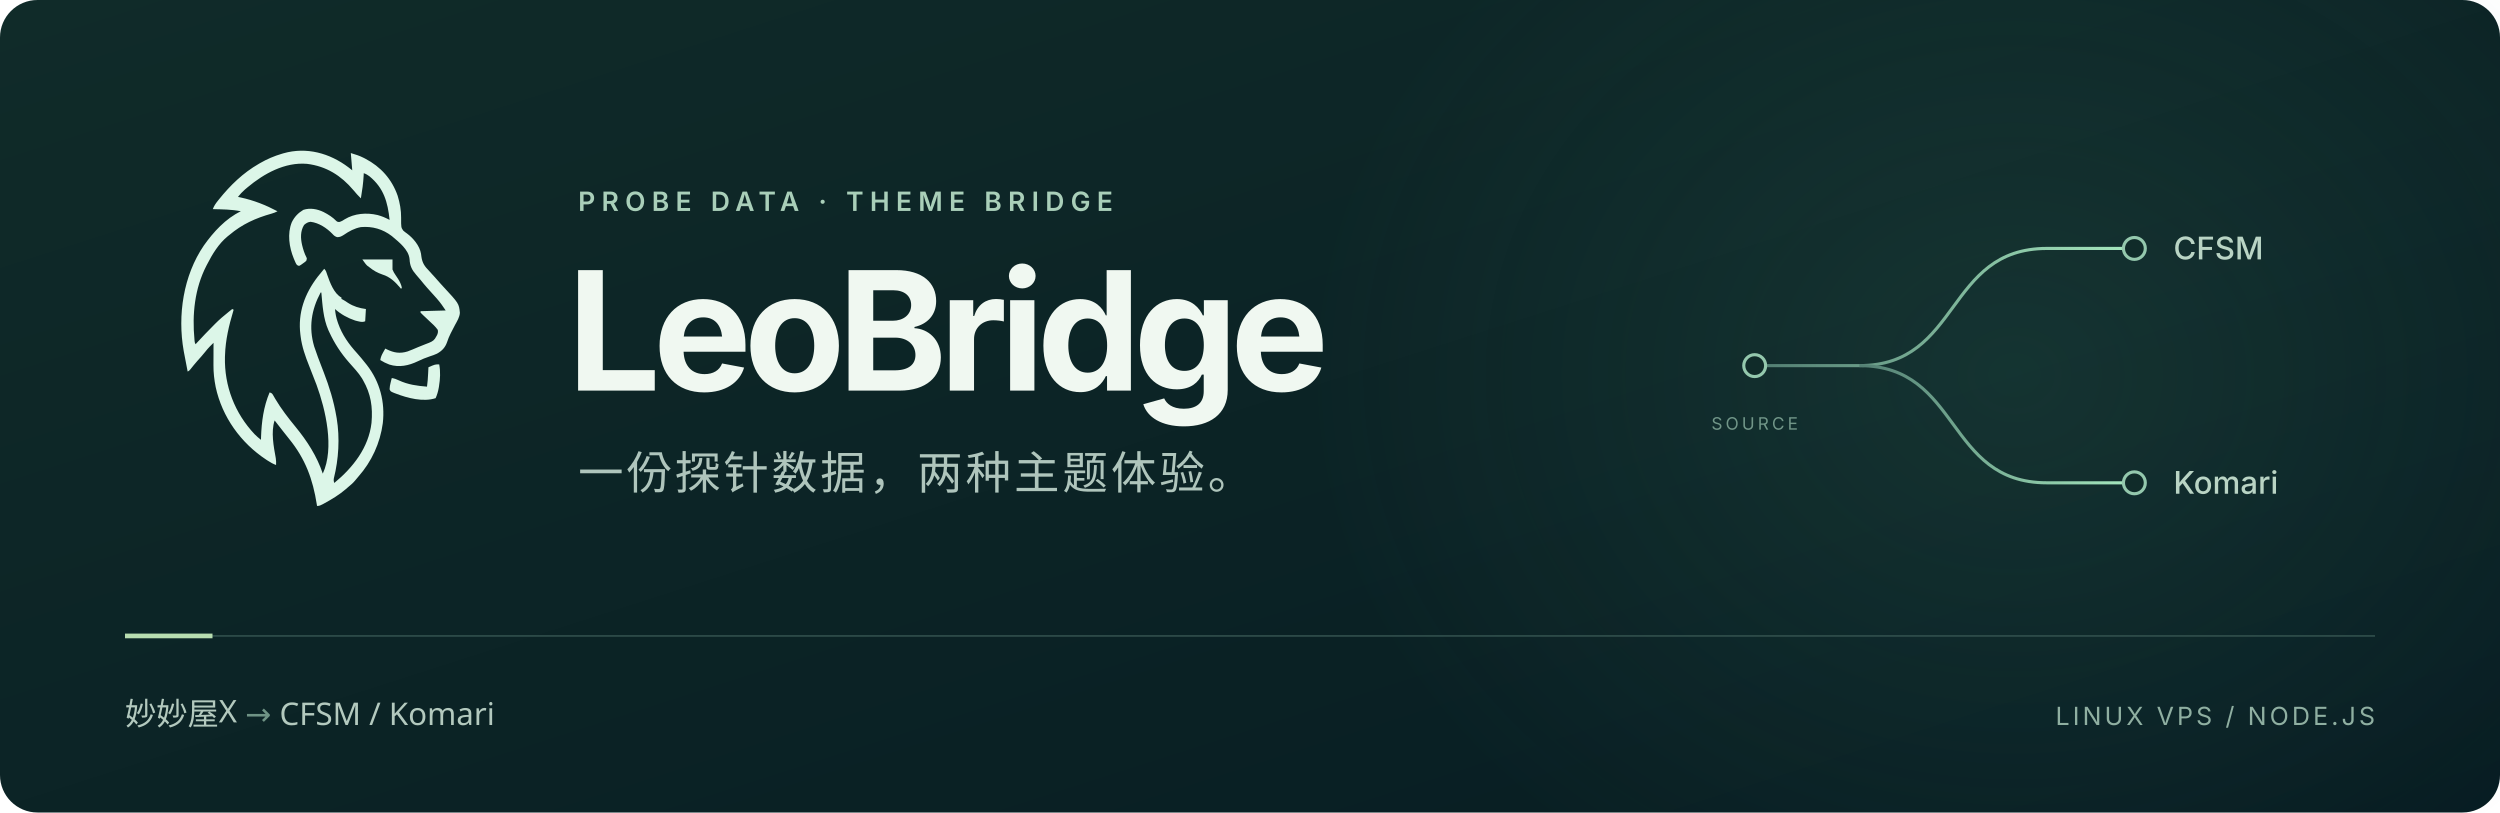
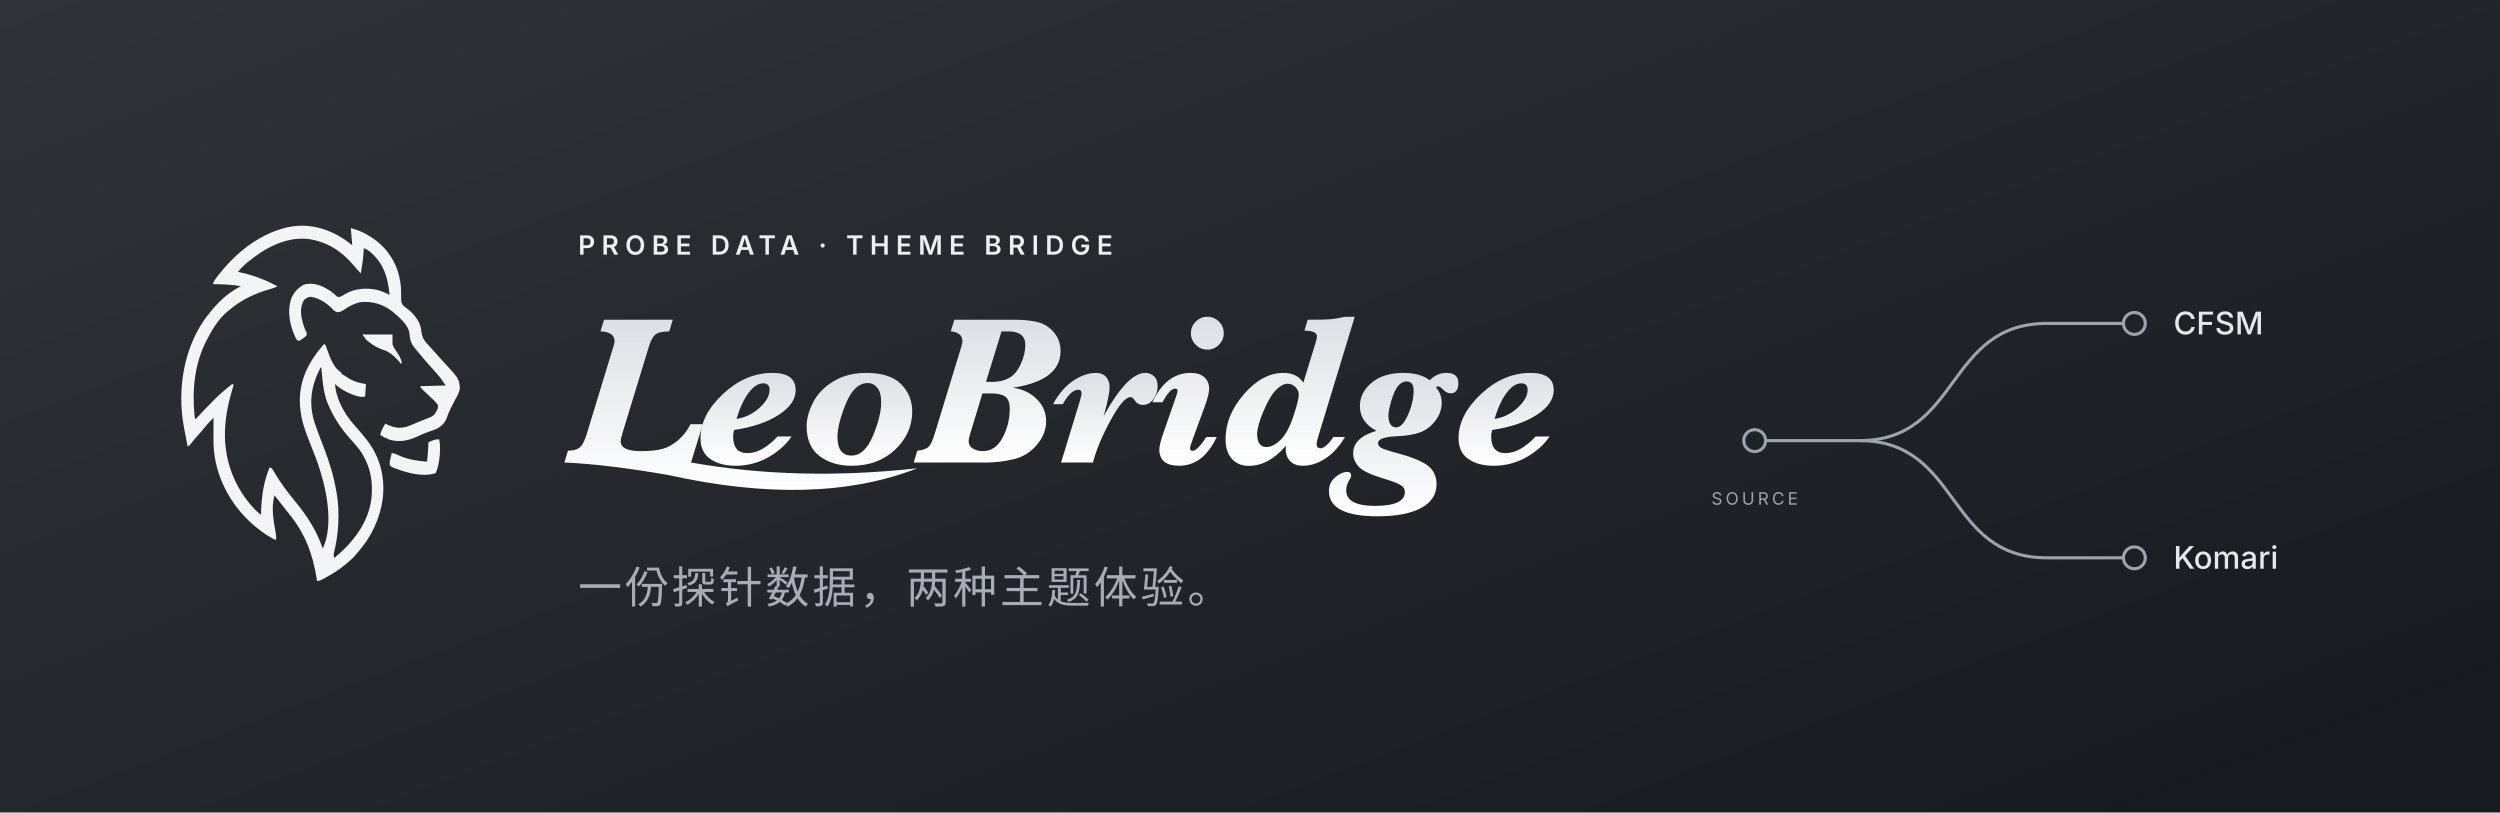
<svg xmlns="http://www.w3.org/2000/svg" width="1600" height="520" viewBox="0 0 1600 520" role="img" aria-labelledby="title desc">
  <defs>
-     <linearGradient id="background" x2="1" y2="1">
-       <stop stop-color="#102b29" />
-       <stop offset="1" stop-color="#071c22" />
+     <linearGradient id="background" x1="0" y1="0" x2="1" y2=".85">
+       <stop stop-color="#303439" />
+       <stop offset="1" stop-color="#171a1e" />
    </linearGradient>
-     <radialGradient id="glow">
-       <stop stop-color="#4d9275" stop-opacity=".16" />
-       <stop offset="1" stop-color="#4d9275" stop-opacity="0" />
-     </radialGradient>
-     <linearGradient id="connection">
-       <stop stop-color="#537f73" />
-       <stop offset="1" stop-color="#a4e6bd" />
+     <linearGradient id="silver" x1="0" y1="0" x2="0" y2="1">
+       <stop stop-color="#fff" />
+       <stop offset="1" stop-color="#dce0e4" />
    </linearGradient>
  </defs>
-   <rect width="1600" height="520" rx="24" fill="url(#background)" />
-   <ellipse cx="1290" cy="240" rx="460" ry="380" fill="url(#glow)" />
-   <path d="M80 407H1520" stroke="#32504d" stroke-width="1" />
-   <path d="M80 407H136" stroke="#b8ddb0" stroke-width="3" />
-   <g transform="translate(58 63) scale(.46)" fill="#dcf6e8">
+   <rect width="1600" height="520" fill="url(#background)" />
+   <g transform="translate(58 111) scale(.46)" fill="#f3f4f5">
    <g transform="translate(-2 -24)">
      <path d="M0 0 C0.82 0.65 0.82 0.65 5 3.94 C4.67 -0.02 4.67 -0.02 3 -20.06 C9.46 -18.12 15.05 -16.39 20.94 -13.38 C21.62 -13.03 22.31 -12.68 23.02 -12.32 C44.63 -1.04 60.16 16.26 68.18 39.34 C71.26 49.35 73.09 59.54 72.99 70.02 C72.94 83.37 72.94 83.37 75.9 87.75 C78.37 89.87 78.37 89.87 81.1 91.81 C89.83 98.21 98.89 109.11 100.64 119.88 C100.84 121.36 101.05 122.84 101.25 124.31 C102.49 132.96 105.82 137.72 112 143.94 C113.71 145.83 115.42 147.72 117.12 149.62 C117.96 150.54 118.8 151.45 119.66 152.38 C122.23 155.19 124.74 158.05 127.24 160.94 C128.48 162.35 129.76 163.75 131.04 165.12 C153.44 189.23 153.44 189.23 154.75 202.19 C154.36 208.36 150.95 213.68 148.05 219 C146.24 222.34 144.52 225.73 142.81 229.12 C142.47 229.8 142.13 230.47 141.77 231.17 C139.85 235.02 138.27 238.83 136.94 242.94 C134.37 250.43 129.83 255.2 122.93 259 C119.72 260.56 116.39 261.65 113 262.75 C107.19 264.7 101.69 266.93 96.19 269.62 C83.53 275.73 70.3 278.53 56.56 274.19 C52.08 272.51 48.04 270.51 44 267.94 C44.6 263.79 46.01 260.76 48.06 257.12 C48.34 256.64 48.34 256.64 49.72 254.17 C50.14 253.43 50.57 252.7 51 251.94 C51.68 252.29 52.36 252.64 53.05 253 C62.95 257.84 71.38 259.25 82 255.94 C86.95 254.12 91.77 252.03 96.61 249.94 C99.12 248.89 101.64 247.89 104.18 246.91 C105.04 246.57 105.89 246.23 106.77 245.88 C108.43 245.23 110.09 244.58 111.76 243.95 C116.85 241.9 119.54 240.09 122 234.94 C122.36 234.29 122.72 233.65 123.09 232.99 C124.22 230.29 124.49 228.85 124 225.94 C120.61 221.2 116.42 217.41 112.12 213.5 C110.39 211.88 108.67 210.24 106.95 208.61 C105.88 207.59 104.8 206.59 103.71 205.59 C102.44 204.41 101.21 203.18 100 201.94 C100 201.28 100 200.62 100 199.94 C105.77 199.77 105.77 199.77 135 198.94 C131.22 193.26 127.69 188.11 123.25 183.06 C122.73 182.47 122.22 181.87 121.68 181.25 C117.66 176.63 113.52 172.11 109.38 167.59 C106.16 164 103.13 160.26 100.1 156.51 C98.18 154.16 96.21 151.89 94.19 149.62 C88.11 142.7 85.15 136.85 84.75 127.56 C83.55 114.09 69.71 103.67 60 95.37 C47.27 85.62 32.9 81.58 17 82.94 C7.76 84.71 0.68 88.68 -7 93.94 C-10.42 96 -12.09 96.94 -16.06 96.94 C-19.05 95.92 -20.39 94.83 -22.47 92.53 C-30.46 84.21 -41.37 77.02 -53 75.56 C-56.98 76.06 -58.95 77.36 -62 79.94 C-67.31 88.55 -66.97 98.39 -64.77 107.97 C-63.28 113.99 -61.55 119.72 -58.64 125.24 C-58 126.94 -58 126.94 -59 129.94 C-61.18 131.8 -61.18 131.8 -63.88 133.69 C-64.76 134.32 -65.64 134.96 -66.55 135.61 C-67.36 136.05 -68.17 136.49 -69 136.94 C-72 135.94 -72 135.94 -73.72 132.8 C-74.33 131.43 -74.92 130.06 -75.5 128.69 C-75.65 128.32 -75.65 128.32 -76.43 126.48 C-82.75 111.07 -85.57 92.14 -79.14 76.25 C-75.39 68.63 -70.29 63.28 -63 58.94 C-53.61 55.87 -43.66 57.77 -35 61.94 C-28.15 65.46 -22.18 69.19 -16.82 74.75 C-15 75.94 -15 75.94 -12.55 75.8 C-9.85 74.89 -7.91 73.73 -5.56 72.12 C8.08 63.81 24.94 62.53 40.35 66.18 C46.3 67.77 51.58 70.08 57 72.94 C54.26 48.04 48.96 28.65 28.84 12.17 C26.28 10.28 24.03 8.95 21 7.94 C20.96 8.87 20.93 9.81 20.89 10.77 C20.34 21.65 18.85 32.21 17 42.94 C13.3 39.35 9.97 35.59 6.69 31.62 C-10.5 11.2 -31.21 -1.79 -58 -5.06 C-88.8 -7.66 -117.85 8.5 -140.71 27.62 C-141.32 28.14 -141.93 28.66 -142.56 29.19 C-142.85 29.43 -142.85 29.43 -144.3 30.65 C-147.94 33.81 -151 37.16 -154 40.94 C-152.72 41.21 -151.43 41.47 -150.11 41.75 C-131.94 45.71 -115.41 52.24 -99 60.94 C-101.66 62.35 -104.19 63.37 -107.1 64.16 C-129.41 70.44 -148.21 78.89 -166 93.94 C-166.71 94.49 -167.42 95.05 -168.16 95.62 C-180.78 105.91 -189.69 120.58 -197 134.94 C-197.32 135.55 -197.63 136.16 -197.96 136.79 C-214.3 168.58 -217.85 204.24 -214.54 239.35 C-214.46 240.19 -214.38 241.02 -214.3 241.88 C-214 243.94 -214 243.94 -213 245.94 C-212.62 245.52 -212.62 245.52 -210.68 243.39 C-203.38 235.46 -195.91 227.71 -188.31 220.06 C-187.46 219.2 -186.61 218.33 -185.73 217.44 C-179.8 211.5 -173.57 206.14 -167 200.94 C-165.33 199.6 -163.67 198.27 -162 196.94 C-161.34 197.27 -160.68 197.6 -160 197.94 C-160.19 198.57 -160.38 199.2 -160.58 199.85 C-166.56 219.82 -171.37 240.01 -172 260.94 C-172.04 261.86 -172.08 262.79 -172.12 263.74 C-173.07 304 -158.44 341.93 -130.86 371.1 C-128.08 373.94 -125.09 376.44 -122 378.94 C-121.98 378.3 -121.98 378.3 -121.89 375.05 C-121.14 353.62 -118.41 332.85 -110 312.94 C-106.63 314.06 -106.45 314.39 -104.79 317.3 C-104.38 318.02 -103.96 318.73 -103.54 319.46 C-103.09 320.24 -102.65 321.01 -102.19 321.81 C-93.92 335.75 -84.12 348.45 -73.83 360.95 C-57.7 380.66 -44.12 401.67 -36 425.94 C-19.56 390.36 -32.02 337.08 -44.67 302.47 C-48 293.61 -51.46 284.8 -54.99 276.01 C-60.28 262.75 -65.06 249.31 -66.81 235.06 C-66.87 234.61 -66.87 234.61 -67.16 232.35 C-70.88 202.3 -61.22 175.66 -43 151.94 C-40.07 148.21 -37.06 144.56 -34 140.94 C-31.43 143.51 -30.94 145.79 -29.81 149.25 C-26.27 159.57 -20.32 175.78 -10 180.94 C-10 181.6 -10 182.26 -10 182.94 C-9.44 183.2 -8.89 183.46 -8.31 183.73 C-5.73 185.08 -3.41 186.67 -1 188.31 C6.95 193.42 14.69 195.61 24 196.94 C23.67 202.55 23.34 208.16 23 213.94 C18.83 216.02 13.35 213.96 9 212.94 C-1.37 209.47 -10.85 204.23 -19 196.94 C-18.47 203.14 -17.45 208.67 -15.44 214.56 C-15.17 215.34 -14.91 216.11 -14.64 216.91 C-8.98 232.94 0.29 245.97 11.75 258.45 C15.68 262.8 19.35 267.35 23 271.94 C23.75 272.87 24.51 273.81 25.29 274.77 C43.53 298.12 50.84 326.44 47.5 355.8 C43.83 383.48 31.95 409.29 13.45 430.17 C11.88 431.94 10.36 433.75 8.9 435.6 C5.99 439.19 2.52 441.97 -1 444.94 C-1.9 445.73 -2.8 446.52 -3.73 447.33 C-13.09 455.39 -23.29 461.54 -34.12 467.44 C-34.76 467.79 -35.4 468.14 -36.06 468.5 C-38.92 470.02 -40.71 470.94 -44 470.94 C-44.1 470.29 -44.2 469.64 -44.3 468.97 C-49.81 433.72 -60.24 405.37 -82.87 377.57 C-85.47 374.36 -88.02 371.12 -90.56 367.88 C-91.03 367.28 -91.5 366.68 -91.98 366.07 C-95.67 361.37 -99.34 356.66 -103 351.94 C-108.31 367.86 -104.32 388.46 -101.38 404.54 C-100.88 407.73 -100.85 410.72 -101 413.94 C-105.25 412.42 -108.92 410.26 -112.69 407.81 C-113.3 407.41 -113.92 407.01 -114.56 406.6 C-150.05 383.27 -176 347.18 -185 305.5 C-187.03 295.36 -188.16 285.43 -188.1 275.09 C-188.1 274.19 -188.09 273.3 -188.09 272.37 C-188.09 269.54 -188.08 266.71 -188.06 263.88 C-188.06 261.94 -188.05 260.01 -188.05 258.07 C-188.04 253.36 -188.02 248.65 -188 243.94 C-189.12 245.05 -190.24 246.16 -191.35 247.27 C-191.67 247.58 -191.67 247.58 -193.24 249.14 C-195.45 251.39 -197.42 253.78 -199.38 256.25 C-203.01 260.77 -206.81 265.09 -210.72 269.37 C-214 273.07 -217.08 276.92 -220.15 280.79 C-222 282.94 -222 282.94 -224 283.94 C-225.76 275.29 -227.42 266.62 -229 257.94 C-229.18 256.98 -229.35 256.03 -229.53 255.04 C-238.26 205.65 -230.07 150.37 -201.42 108.48 C-188.07 89.66 -171.12 71.06 -150 60.94 C-162.84 58.26 -175.94 58.3 -189 57.94 C-187.32 53.42 -184.94 49.98 -181.94 46.25 C-181.44 45.63 -180.95 45.01 -180.43 44.37 C-164.59 24.68 -146.98 7.58 -125 -5.06 C-124.42 -5.4 -123.84 -5.74 -123.24 -6.09 C-113.57 -11.68 -103.71 -15.88 -93 -19.06 C-92.29 -19.27 -91.58 -19.49 -90.85 -19.7 C-58.56 -28.94 -26.27 -19.95 0 0 Z M-39 173.94 C-51.92 198.09 -55.78 222.36 -48 248.94 C-44.68 259.06 -40.85 269 -37 278.94 C-36.61 279.94 -36.22 280.94 -35.82 281.98 C-35.47 282.89 -35.12 283.81 -34.75 284.75 C-26.86 305.17 -20.64 325.31 -17 346.94 C-16.87 347.7 -16.73 348.47 -16.6 349.26 C-12.13 376.23 -13.91 405.89 -20.55 432.29 C-21 434.93 -20.88 436.44 -20 438.94 C5.88 417.6 27.87 389.84 31.8 355.26 C33.69 333.24 30.99 315.11 20 295.94 C19.53 295.11 19.06 294.28 18.57 293.43 C13.55 285.38 6.79 278.38 0.54 271.28 C-10.86 258.31 -19.77 244.63 -27 228.94 C-27.41 228.07 -27.82 227.2 -28.24 226.3 C-35.43 209.87 -36.38 191.55 -38 173.94 C-38.33 173.94 -38.66 173.94 -39 173.94 Z " transform="translate(361,120.0625)" />
      <path d="M0 0 C13.86 0 27.72 0 42 0 C42 4.62 42 9.24 42 14 C43.34 17.16 44.3 19.11 46.25 21.75 C47.08 23 47.91 24.24 48.73 25.5 C49.12 26.09 49.52 26.68 49.92 27.29 C52.18 30.88 53.98 34.88 55 39 C54.83 39.33 54.83 39.33 54 41 C53.54 40.44 53.08 39.89 52.6 39.31 C45.59 31.11 38.46 24.19 28 21 C21.06 18.59 15.67 15.66 10 11 C9.11 10.36 8.23 9.72 7.31 9.06 C5 7 5 7 0 0 Z " transform="translate(380,248)" />
      <path d="M0 0 C1.92 10.2 1.35 20.26 -0.31 30.44 C-0.43 31.17 -0.55 31.9 -0.67 32.66 C-1.57 37.71 -2.89 42.31 -5 47 C-22.23 52.74 -44.2 46.88 -60.56 40.56 C-61.3 40.29 -62.03 40.01 -62.79 39.73 C-67.69 37.68 -67.69 37.68 -69.05 34.7 C-68.99 31.36 -68.38 28.43 -67.56 25.19 C-67.28 24.03 -66.99 22.86 -66.69 21.67 C-66.46 20.79 -66.24 19.91 -66 19 C-62.31 19.6 -59.4 20.65 -56.06 22.31 C-43.33 28.18 -30.81 29.88 -17 31 C-16.17 25 -15.72 19.05 -15.44 13 C-15.42 12.56 -15.42 12.56 -15.31 10.36 C-15.2 8.24 -15.1 6.12 -15 4 C-5.77 0 -5.77 0 0 0 Z " transform="translate(487,394)" />
    </g>
  </g>
-   <g font-family="Inter, -apple-system, BlinkMacSystemFont, 'Segoe UI', sans-serif">
-     <text x="370" y="135" fill="#a9cfb9" font-size="17" font-weight="600" letter-spacing="4">PROBE DATA · THEME BRIDGE</text>
-     <text x="363" y="250" fill="#f0f8f1" font-size="106" font-weight="750" letter-spacing="-5">LeoBridge</text>
-     <text x="370" y="313" fill="#afc5bc" font-family="'PingFang SC', 'Microsoft YaHei', sans-serif" font-size="29" letter-spacing="2">一份探针数据，两种主题体验。</text>
-     <text x="80" y="464" fill="#b3c9be" font-family="'PingFang SC', 'Microsoft YaHei', sans-serif" font-size="20">妙妙屋X <tspan fill="#6f9385">　→　</tspan> CFSM / Komari</text>
-     <text x="1520" y="464" text-anchor="end" fill="#8fafa1" font-size="16" letter-spacing="2">LINUX VPS  /  NODE.JS</text>
+   <text x="370" y="163" fill="#eceef0" font-family="Inter, -apple-system, BlinkMacSystemFont, 'Segoe UI', sans-serif" font-size="17" font-weight="600" letter-spacing="4">PROBE DATA · THEME BRIDGE</text>
+   <g fill="url(#silver)" aria-label="LeoBridge">
+     <g transform="translate(362 296) scale(0.06738281 -0.06738281)">
+       <path transform="translate(0 0)" d="M1303 364 1191 0Q2200 -180 3340 -55Q2380 -430 980 -120Q400 -18 -12 0L22 112Q88 112 128.0 138.0Q168 164 202 275L454 1102Q465 1136 465 1153Q465 1198 427.5 1221.5Q390 1245 331 1245L365 1356H1018L984 1245Q889 1245 853.0 1215.5Q817 1186 792 1105L546 299Q523 225 523 201Q523 108 714 108Q841 108 919.0 129.0Q997 150 1069.0 212.0Q1141 274 1186 364Z" />
+       <path transform="translate(1214 0)" d="M386 309Q377 277 377 248Q377 169 411.0 129.0Q445 89 513 89Q582 89 653.5 128.5Q725 168 799 247H932Q852 129 709.5 49.0Q567 -31 399 -31Q254 -31 160.5 33.0Q67 97 67 232Q67 451 281.0 651.0Q495 851 750 851Q861 851 916.0 810.0Q971 769 971 687Q971 557 810.0 452.5Q649 348 386 309ZM409 414Q531 432 627.0 519.0Q723 606 723 690Q723 721 708.0 736.5Q693 752 663 752Q592 752 524.0 662.0Q456 572 409 414Z" />
+       <path transform="translate(2197 0)" d="M92 345Q92 450 153.5 570.5Q215 691 346.5 771.0Q478 851 659 851Q884 851 989.5 744.0Q1095 637 1095 485Q1095 276 933.0 122.5Q771 -31 519 -31Q336 -31 214.0 61.5Q92 154 92 345ZM385 244Q385 155 418.5 110.5Q452 66 519 66Q643 66 721.5 253.0Q800 440 800 569Q800 667 762.5 711.0Q725 755 676 755Q544 755 464.5 559.0Q385 363 385 244Z" />
+       <path transform="translate(3308 0)" d="M940 710Q1077 691 1166.5 603.0Q1256 515 1256 390Q1256 273 1168.5 168.5Q1081 64 950.5 32.0Q820 0 692 0H-2L32 112Q96 118 130.5 141.5Q165 165 198 275L451 1102Q461 1136 461 1153Q461 1198 426.0 1221.5Q391 1245 350 1245L384 1356H951Q1092 1356 1181.0 1332.0Q1270 1308 1331.5 1234.0Q1393 1160 1393 1059Q1393 919 1280.0 832.0Q1167 745 940 710ZM832 1245 685 767Q714 765 735 765Q833 765 901.0 801.0Q969 837 1013.5 932.0Q1058 1027 1058 1117Q1058 1181 1017.5 1213.0Q977 1245 895 1245ZM651 656 534 271Q520 227 520 202Q520 156 561.5 132.0Q603 108 654 108Q774 108 842.0 235.0Q910 362 910 509Q910 595 867.5 625.5Q825 656 738 656Z" />
+       <path transform="translate(4596 0)" d="M110 0 286 577Q304 635 304 660Q304 691 273 691Q202 691 126 554H33Q115 703 226.0 777.0Q337 851 442 851Q504 851 537.5 812.0Q571 773 571 712Q571 646 515 442Q740 851 909 851Q959 851 993.0 818.5Q1027 786 1027 728Q1027 658 987.0 602.5Q947 547 888 547Q837 547 810 590Q789 621 769 621Q700 621 581.0 403.0Q462 185 412 0Z" />
+       <path transform="translate(5515 0)" d="M736 1228Q736 1164 690.0 1118.0Q644 1072 580 1072Q516 1072 470.0 1118.0Q424 1164 424 1228Q424 1293 470.0 1338.5Q516 1384 580 1384Q644 1384 690.0 1338.5Q736 1293 736 1228ZM568 242H669Q541 -31 311 -31Q218 -31 171.0 8.0Q124 47 124 124Q124 169 163 282L283 627Q297 667 297 679Q297 691 291.5 696.5Q286 702 274 702Q223 702 154 572H58Q187 851 422 851Q505 851 551.0 810.5Q597 770 597 699Q597 647 556 534L440 218Q415 151 415 134Q415 123 421.5 117.0Q428 111 440 111Q466 111 506.5 156.0Q547 201 568 242Z" />
+       <path transform="translate(6188 0)" d="M653 159Q491 -32 301 -32Q201 -32 140.5 34.0Q80 100 80 223Q80 448 255.0 649.5Q430 851 629 851Q693 851 740.5 828.0Q788 805 819 758L939 1151Q948 1181 948 1198Q948 1252 829 1252L860 1356Q1018 1356 1075.0 1360.5Q1132 1365 1214 1384H1307L966 265Q945 198 945 177Q945 135 983 135Q1006 135 1040.5 165.5Q1075 196 1103 242H1214Q1137 110 1030.5 39.5Q924 -31 814 -31Q736 -31 693.5 13.0Q651 57 651 128Q651 139 653 159ZM380 272Q380 210 402.0 178.5Q424 147 468 147Q531 147 600.5 213.0Q670 279 722.5 434.5Q775 590 775 645Q775 685 743.5 716.5Q712 748 669 748Q618 748 559.5 689.5Q501 631 440.5 488.0Q380 345 380 272Z" />
+       <path transform="translate(7384 0)" d="M318 301Q239 342 199.5 400.5Q160 459 160 535Q160 664 271.5 757.5Q383 851 573 851Q653 851 715.5 833.5Q778 816 823 781Q891 851 981 851Q1095 851 1095 756Q1095 657 1022 657Q982 657 943 699Q920 723 905 723Q896 723 881 715Q937 651 937 567Q937 476 876.5 396.5Q816 317 729.5 285.5Q643 254 505 249Q332 241 332 184Q332 158 361.5 140.0Q391 122 508 91Q713 37 801 -27Q888 -91 888 -206Q888 -353 741.5 -432.0Q595 -511 329 -511Q98 -511 -18.0 -451.0Q-134 -391 -134 -272Q-134 -189 -73.0 -139.0Q-12 -89 38 -89Q77 -89 77 -126Q77 -140 64 -159Q30 -212 30 -265Q30 -338 98.5 -375.0Q167 -412 303 -412Q445 -412 516.0 -379.0Q587 -346 587 -280Q587 -239 545 -213Q502 -188 377 -150Q200 -97 148.0 -39.0Q96 19 96 87Q96 237 318 301ZM431 450Q431 392 449.5 363.0Q468 334 505 334Q564 334 617.0 453.0Q670 572 670 685Q670 728 653.0 749.0Q636 770 602 770Q560 770 525.0 730.0Q490 690 460.5 593.0Q431 496 431 450Z" />
+       <path transform="translate(8414 0)" d="M386 309Q377 277 377 248Q377 169 411.0 129.0Q445 89 513 89Q582 89 653.5 128.5Q725 168 799 247H932Q852 129 709.5 49.0Q567 -31 399 -31Q254 -31 160.5 33.0Q67 97 67 232Q67 451 281.0 651.0Q495 851 750 851Q861 851 916.0 810.0Q971 769 971 687Q971 557 810.0 452.5Q649 348 386 309ZM409 414Q531 432 627.0 519.0Q723 606 723 690Q723 721 708.0 736.5Q693 752 663 752Q592 752 524.0 662.0Q456 572 409 414Z" />
+     </g>
  </g>
-   <g fill="none" stroke="url(#connection)" stroke-width="2">
-     <path d="M1130 234H1190C1255 234 1245 159 1310 159H1360" />
-     <path d="M1190 234C1255 234 1245 309 1310 309H1360" />
+   <text x="370" y="386" fill="#a8adb4" font-family="'PingFang SC', 'Microsoft YaHei', sans-serif" font-size="28" letter-spacing="2">一份探针数据，两种主题体验。</text>
+   <g fill="none" stroke="#9da3ab" stroke-width="2">
+     <path d="M1130 282H1190C1255 282 1245 207 1310 207H1360" />
+     <path d="M1190 282C1255 282 1245 357 1310 357H1360" />
+     <circle cx="1123" cy="282" r="7" />
+     <circle cx="1366" cy="207" r="7" />
+     <circle cx="1366" cy="357" r="7" />
  </g>
-   <g fill="#102b29" stroke="#94c8ad" stroke-width="2">
-     <circle cx="1123" cy="234" r="7" />
-     <circle cx="1366" cy="159" r="7" />
-     <circle cx="1366" cy="309" r="7" />
+   <g fill="#e4e7eb" font-family="Inter, -apple-system, BlinkMacSystemFont, 'Segoe UI', sans-serif" font-size="20" font-weight="500">
+     <text x="1391" y="214">CFSM</text>
+     <text x="1391" y="364">Komari</text>
  </g>
-   <g fill="#b9d4c4" font-family="Inter, -apple-system, BlinkMacSystemFont, 'Segoe UI', sans-serif" font-size="20" font-weight="500">
-     <text x="1391" y="166">CFSM</text>
-     <text x="1391" y="316">Komari</text>
-   </g>
-   <text x="1123" y="275" text-anchor="middle" fill="#719688" font-family="Inter, sans-serif" font-size="11" letter-spacing="2">SOURCE</text>
+   <text x="1123" y="323" text-anchor="middle" fill="#9da3ab" font-family="Inter, sans-serif" font-size="11" letter-spacing="2">SOURCE</text>
</svg>
